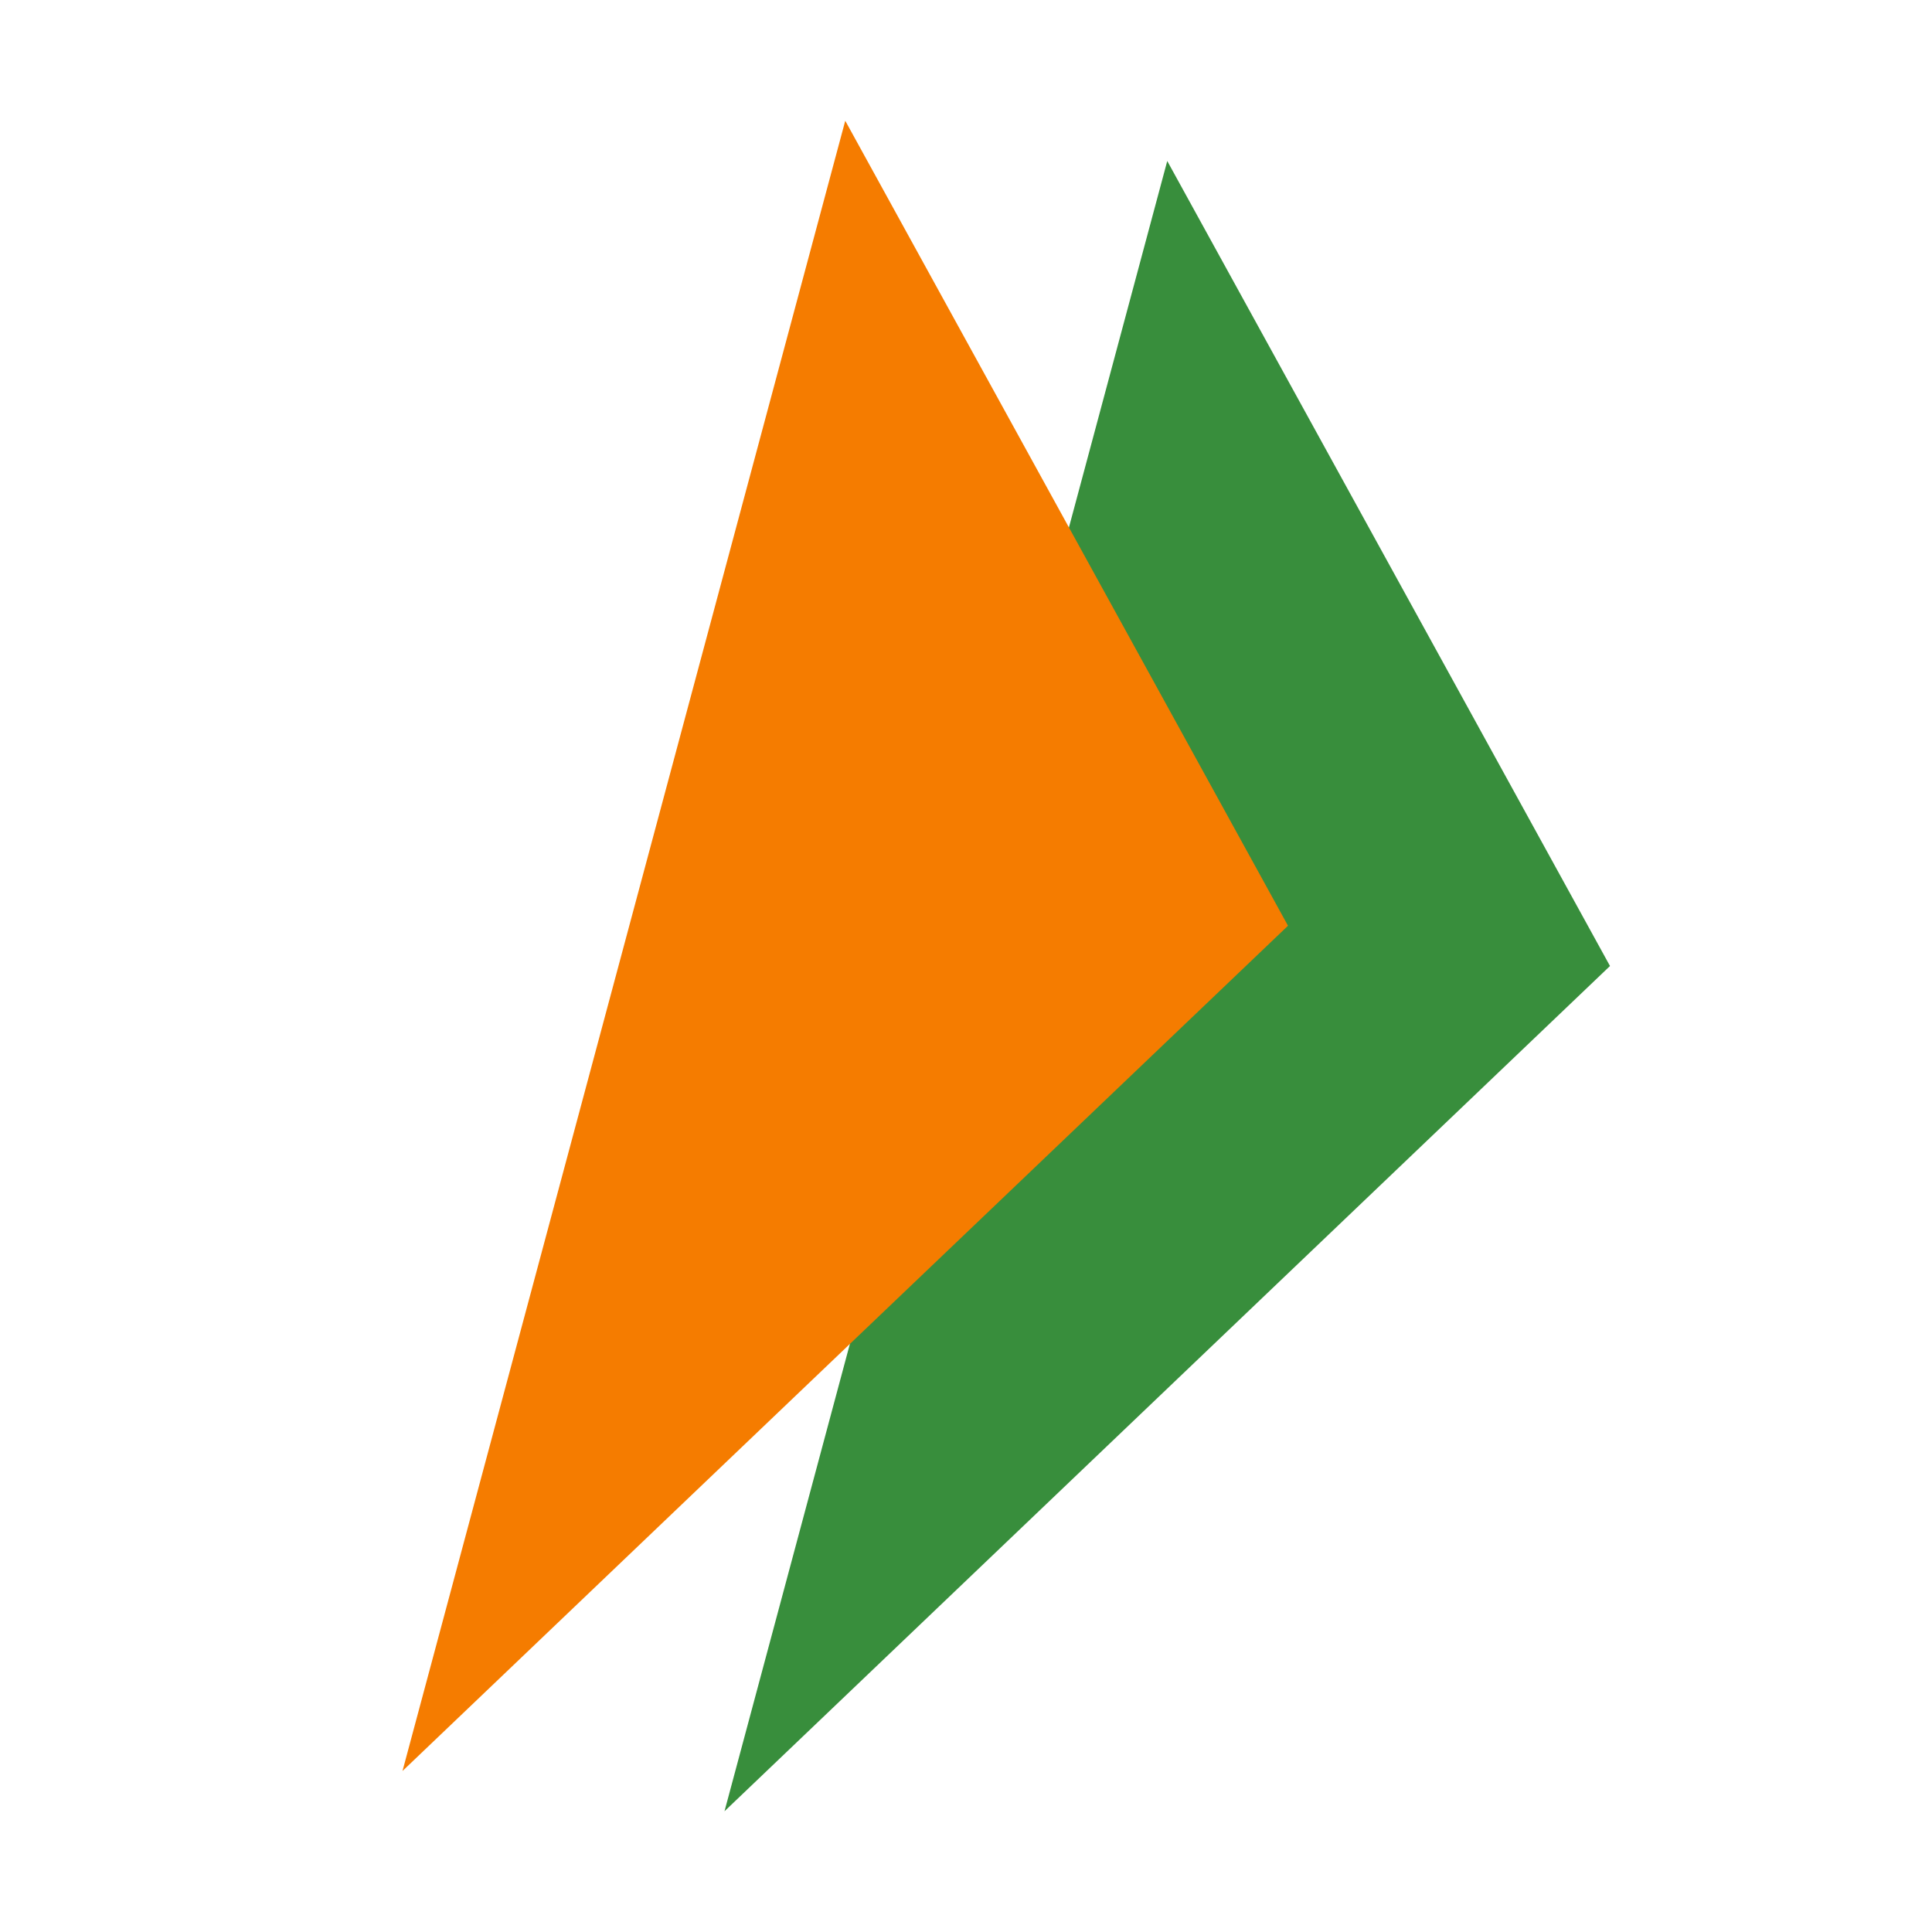
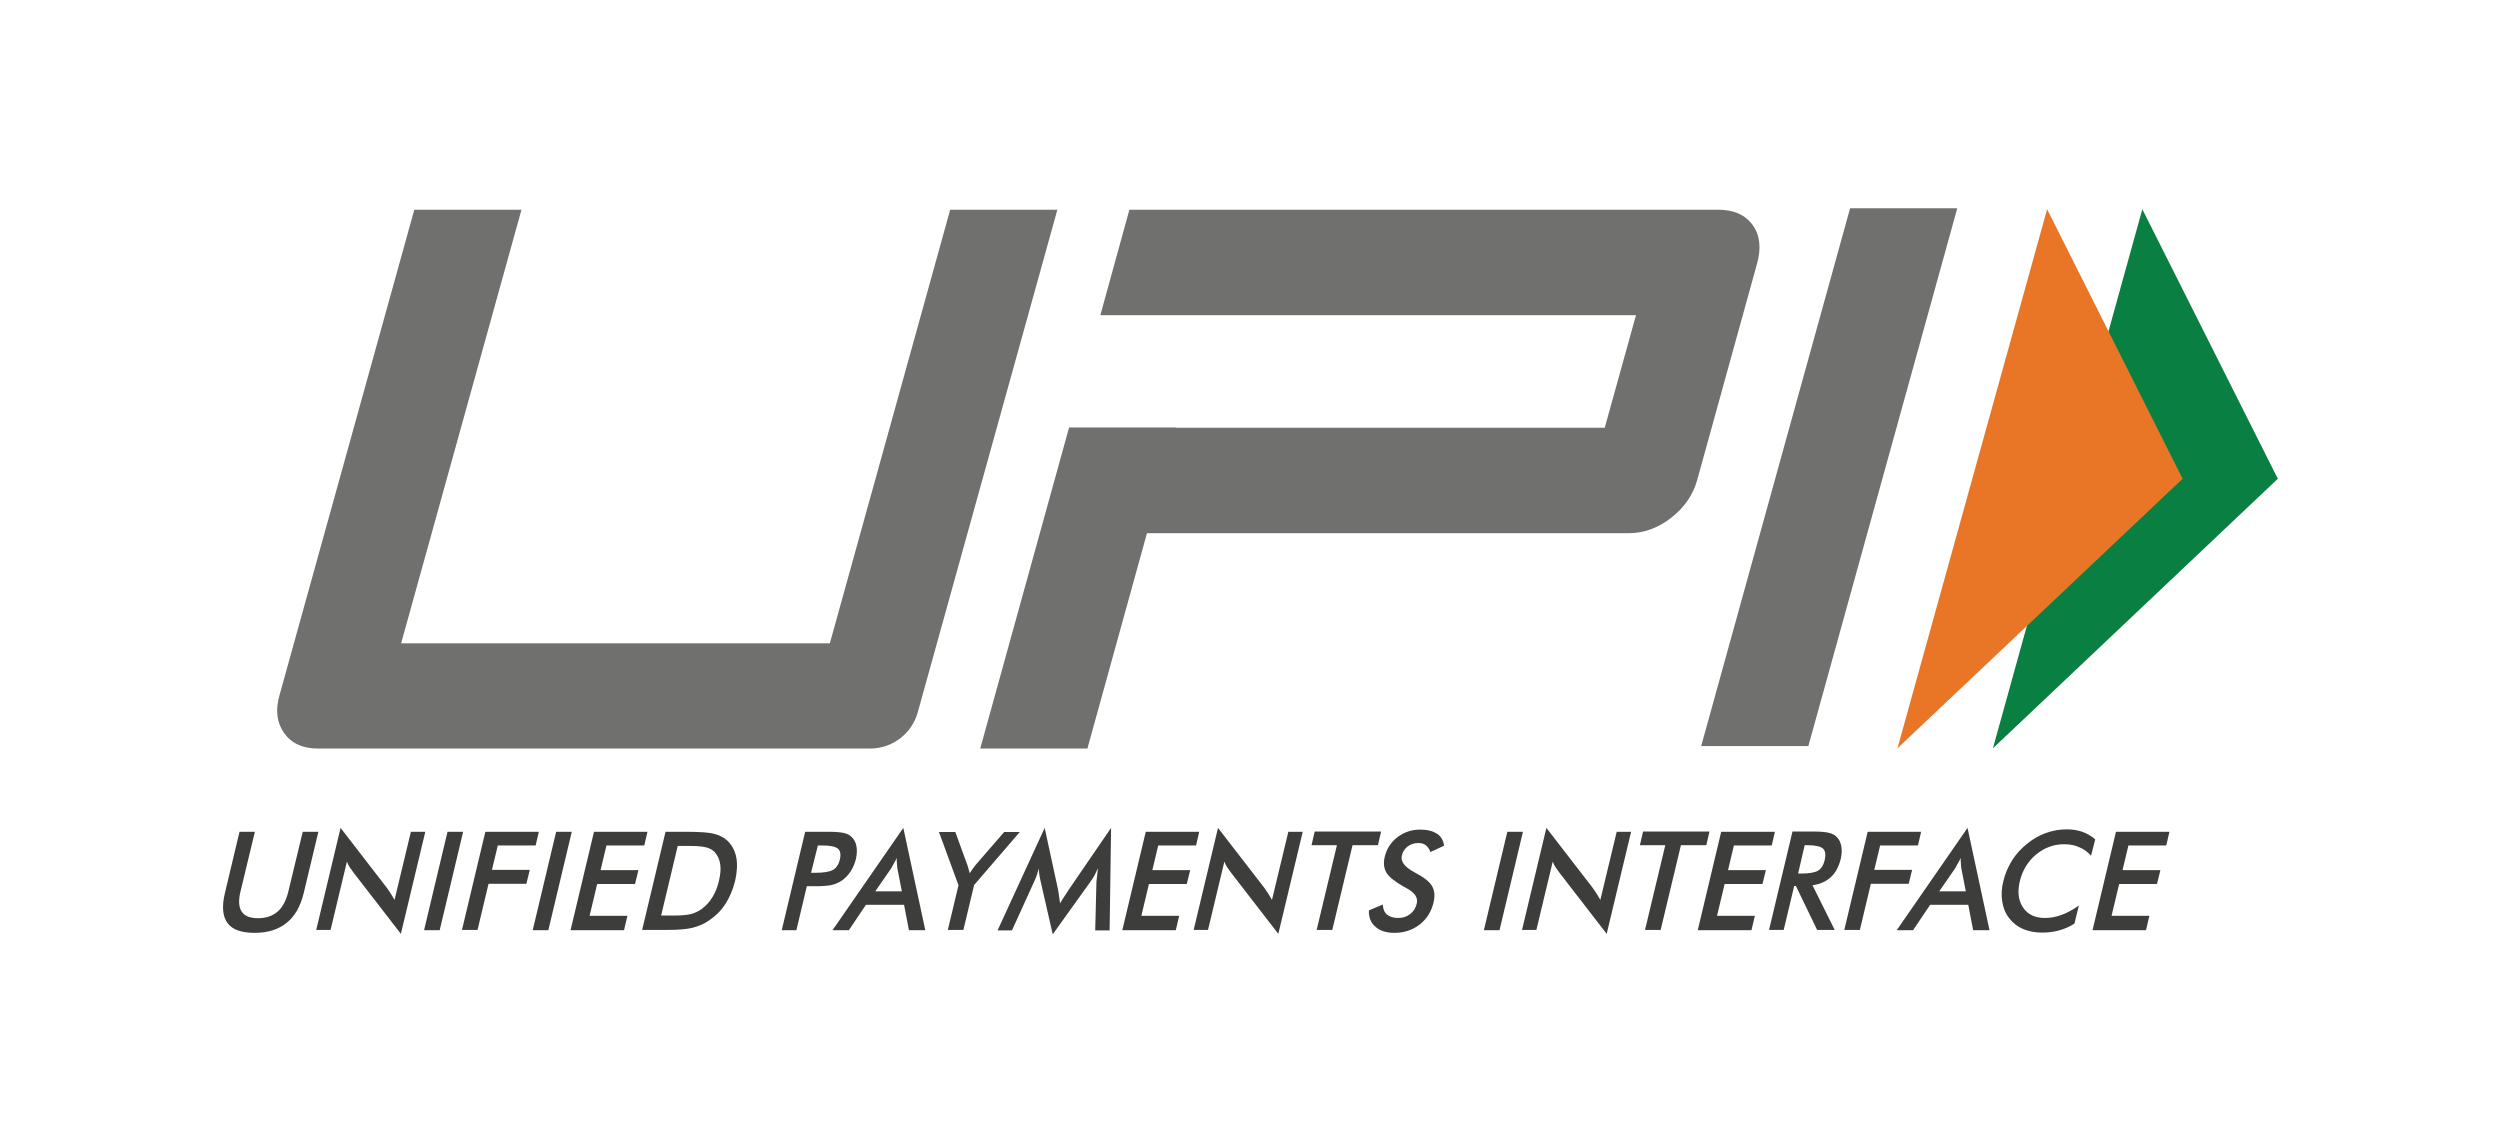
- <svg xmlns="http://www.w3.org/2000/svg" viewBox="0 0 48 48" width="48px" height="48px" baseProfile="basic">
-   <polygon fill="#388e3c" points="29,4 18,45 40,24" />
-   <polygon fill="#f57c00" points="21,3 10,44 32,23" />
+ <svg xmlns="http://www.w3.org/2000/svg" viewBox="0 0 1024 466" id="upi">
+   <path fill="#3d3d3c" d="M98.1 340.7h6.3l-5.9 24.5c-.9 3.6-.7 6.4.5 8.2 1.2 1.8 3.4 2.7 6.7 2.7 3.2 0 5.9-.9 8-2.7 2.1-1.8 3.5-4.6 4.4-8.2l5.9-24.5h6.4l-6 25.1c-1.3 5.4-3.6 9.5-7 12.2-3.3 2.7-7.7 4.1-13.1 4.1-5.4 0-9.1-1.3-11.1-4s-2.4-6.8-1.1-12.2l6-25.2zm31.4 40.3 10-41.9 19 24.6c.5.7 1 1.4 1.5 2.2.5.8 1 1.7 1.6 2.7l6.7-27.9h5.9l-10 41.8-19.4-25.1-1.5-2.1c-.5-.8-.9-1.5-1.2-2.4l-6.7 28h-5.9zm44.2 0 9.6-40.3h6.4l-9.6 40.3h-6.4zm15.5 0 9.6-40.3h21.9l-1.3 5.6h-15.5l-2.4 10H217l-1.4 5.7h-15.5l-4.5 18.9h-6.4zm29 0 9.6-40.3h6.4l-9.6 40.3h-6.4zm15.5 0 9.6-40.3h21.9l-1.3 5.6h-15.5l-2.4 10.1h15.5l-1.4 5.7h-15.5l-3.1 13H257l-1.4 5.9h-21.9zm29.3 0 9.6-40.3h8.6c5.6 0 9.5.3 11.6.9 2.1.6 3.9 1.5 5.3 2.9 1.8 1.8 3 4.1 3.5 6.8.5 2.8.3 6-.5 9.5-.9 3.6-2.2 6.7-4 9.5-1.8 2.8-4.1 5-6.8 6.8-2 1.4-4.2 2.3-6.6 2.9-2.3.6-5.8.9-10.4.9H263zm7.8-6h5.4c2.9 0 5.2-.2 6.8-.6 1.6-.4 3-1.1 4.3-2 1.8-1.3 3.3-2.9 4.5-4.9 1.2-1.9 2.1-4.2 2.7-6.8.6-2.6.8-4.8.5-6.7-.3-1.9-1-3.6-2.2-4.9-.9-1-2-1.6-3.5-2-1.5-.4-3.8-.6-7.1-.6h-4.6l-6.8 28.5zm59.7-12.1-4.3 18.1h-6l9.6-40.3h9.7c2.9 0 4.9.2 6.2.5 1.3.3 2.3.8 3.1 1.6 1 .9 1.7 2.2 2 3.8.3 1.6.2 3.3-.2 5.2-.5 1.9-1.2 3.7-2.3 5.3-1.1 1.6-2.4 2.9-3.8 3.8-1.2.7-2.5 1.3-3.9 1.6-1.4.3-3.6.5-6.4.5h-3.7zm1.7-5.4h1.6c3.5 0 6-.4 7.4-1.2 1.4-.8 2.3-2.2 2.8-4.2.5-2.1.2-3.7-.8-4.5-1.1-.9-3.3-1.3-6.6-1.3H335l-2.8 11.2zm40.1 23.5-2-10.4h-15.6l-7 10.4H341l29-41.9 9 41.9h-6.7zm-13.8-15.9h10.9l-1.8-9.2c-.1-.6-.2-1.3-.2-2-.1-.8-.1-1.6-.1-2.5-.4.9-.8 1.7-1.3 2.5-.4.8-.8 1.5-1.2 2.1l-6.3 9.1zm29.7 15.9 4.4-18.4-8-21.8h6.7l5 13.7c.1.4.2.8.4 1.4.2.6.3 1.2.5 1.8l1.2-1.8c.4-.6.8-1.1 1.2-1.6l11.7-13.5h6.4L399 362.5l-4.4 18.4h-6.4zm60.9-19.9c0-.3.1-1.2.3-2.6.1-1.2.2-2.1.3-2.9-.4.9-.8 1.8-1.3 2.8-.5.9-1.1 1.9-1.8 2.8l-15.4 21.5-5-21.9c-.2-.9-.4-1.8-.5-2.6-.1-.8-.2-1.7-.2-2.5-.2.8-.5 1.7-.8 2.7-.3.9-.7 1.9-1.2 2.9l-9 19.8h-5.9l19.3-42 5.5 25.4c.1.4.2 1.1.3 2 .1.9.3 2.1.5 3.5.7-1.2 1.6-2.6 2.8-4.4.3-.5.6-.8.7-1.1l17.4-25.4-.6 42h-5.9l.5-20zm10.6 19.9 9.6-40.3h21.9l-1.3 5.6h-15.5l-2.4 10.1h15.5l-1.4 5.7h-15.5l-3.1 13H483l-1.4 5.9h-21.9zm29.2 0 10-41.9 19 24.6c.5.7 1 1.4 1.5 2.2.5.8 1 1.7 1.6 2.7l6.7-27.9h5.9l-10 41.8-19.4-25.1-1.5-2.1c-.5-.8-.9-1.5-1.2-2.4l-6.7 28h-5.9zm65.1-34.8-8.3 34.7h-6.4l8.3-34.7h-10.4l1.3-5.6h27.2l-1.3 5.6H554zm6.7 26.7 5.7-2.4c.1 1.8.6 3.2 1.7 4.1 1.1.9 2.6 1.4 4.6 1.4 1.9 0 3.5-.5 4.9-1.6 1.4-1.1 2.3-2.5 2.7-4.3.6-2.4-.8-4.5-4.2-6.3-.5-.3-.8-.5-1.1-.6-3.8-2.2-6.2-4.1-7.2-5.9-1-1.8-1.2-3.9-.6-6.4.8-3.3 2.5-5.9 5.2-8 2.7-2 5.7-3.1 9.3-3.1 2.9 0 5.2.6 6.9 1.7 1.7 1.1 2.6 2.8 2.9 4.9l-5.6 2.6c-.5-1.3-1.1-2.2-1.9-2.8-.8-.6-1.8-.9-3-.9-1.7 0-3.2.5-4.4 1.4-1.2.9-2 2.1-2.4 3.7-.6 2.4 1.1 4.7 5 6.8.3.2.5.3.7.4 3.4 1.8 5.7 3.6 6.7 5.4 1 1.8 1.2 3.9.6 6.6-.9 3.8-2.8 6.8-5.7 9.1-2.9 2.2-6.3 3.4-10.3 3.4-3.3 0-5.9-.8-7.7-2.4-2-1.6-2.9-3.9-2.8-6.8zm47.1 8.1 9.6-40.3h6.4l-9.6 40.3h-6.4zm15.6 0 10-41.9 19 24.6c.5.7 1 1.4 1.5 2.2.5.8 1 1.7 1.6 2.7l6.7-27.9h5.9l-10 41.8-19.4-25.1-1.5-2.1c-.5-.8-.9-1.5-1.2-2.4l-6.7 28h-5.9zm65.1-34.8-8.3 34.7h-6.4l8.3-34.7h-10.4l1.3-5.6h27.2l-1.3 5.6h-10.4zm6.9 34.8 9.6-40.3h22l-1.3 5.6h-15.5l-2.4 10.1h15.5l-1.4 5.7h-15.5l-3.1 13h15.5l-1.4 5.9h-22zm39.5-18.1-4.3 18h-6l9.6-40.3h8.9c2.6 0 4.6.2 5.9.5 1.4.3 2.5.9 3.3 1.7 1 1 1.6 2.2 1.9 3.8.3 1.5.2 3.2-.2 5.1-.8 3.2-2.1 5.8-4.1 7.6-2 1.8-4.5 2.9-7.5 3.3l9.1 18.3h-7.2l-8.7-18h-.7zm1.6-5.1h1.2c3.4 0 5.7-.4 7-1.2 1.3-.8 2.2-2.2 2.7-4.3.5-2.2.3-3.8-.7-4.7-1-.9-3.1-1.4-6.3-1.4h-1.2l-2.7 11.6zm18.9 23.2 9.6-40.3h21.9l-1.3 5.6h-15.5l-2.4 10h15.5l-1.4 5.7h-15.5l-4.5 18.9h-6.4zm52.8 0-2-10.4h-15.6l-7 10.4h-6.7l29-41.9 9 41.9h-6.7zm-13.9-15.9h10.9l-1.8-9.2c-.1-.6-.2-1.3-.2-2-.1-.8-.1-1.6-.1-2.5-.4.9-.8 1.7-1.3 2.5-.4.8-.8 1.5-1.2 2.1l-6.3 9.1zm62.2-14.6c-1.4-1.6-3.1-2.8-4.9-3.5-1.8-.8-3.8-1.2-6.1-1.2-4.3 0-8.1 1.4-11.5 4.2-3.4 2.8-5.6 6.5-6.7 11-1 4.3-.6 7.9 1.4 10.8 1.9 2.8 4.9 4.2 8.9 4.2 2.3 0 4.6-.4 6.9-1.3 2.3-.8 4.6-2.1 7-3.8l-1.8 7.4c-2 1.3-4.1 2.2-6.3 2.8-2.2.6-4.4.9-6.8.9-3 0-5.7-.5-8-1.5s-4.2-2.5-5.7-4.5c-1.5-1.9-2.4-4.2-2.8-6.8-.4-2.6-.3-5.4.5-8.4.7-3 1.9-5.7 3.5-8.3 1.6-2.6 3.7-4.9 6.1-6.8 2.4-2 5-3.5 7.8-4.5s5.6-1.5 8.5-1.5c2.3 0 4.4.3 6.4 1 1.9.7 3.7 1.7 5.3 3.1l-1.7 6.7zm.6 30.5 9.6-40.3h21.9l-1.3 5.6h-15.5l-2.4 10.1h15.5l-1.4 5.7H868l-3.1 13h15.5L879 381h-21.9z" />
+   <path fill="#70706e" d="M740.7 305.6h-43.9l61-220.3h43.9l-61 220.3zM717.9 92.2c-3-4.2-7.7-6.3-14.1-6.3H462.6l-11.9 43.2h219.4l-12.8 46.1H481.8v-.1h-43.9l-36.4 131.5h43.9l24.4-88.2h197.3c6.2 0 12-2.1 17.4-6.3 5.4-4.2 9-9.4 10.7-15.6l24.4-88.2c1.9-6.6 1.3-11.9-1.7-16.1zm-342 199.6c-2.4 8.7-10.4 14.8-19.4 14.8H130.2c-6.2 0-10.8-2.1-13.8-6.3-3-4.2-3.7-9.4-1.9-15.6l55.2-198.8h43.9l-49.3 177.6h175.6l49.3-177.6h43.9l-57.2 205.9z" />
+   <path fill="#098041" d="M877.5 85.7 933 196.1 816.3 306.5z" />
+   <path fill="#e97626" d="M838.5 85.7 894 196.1 777.2 306.5z" />
</svg>
